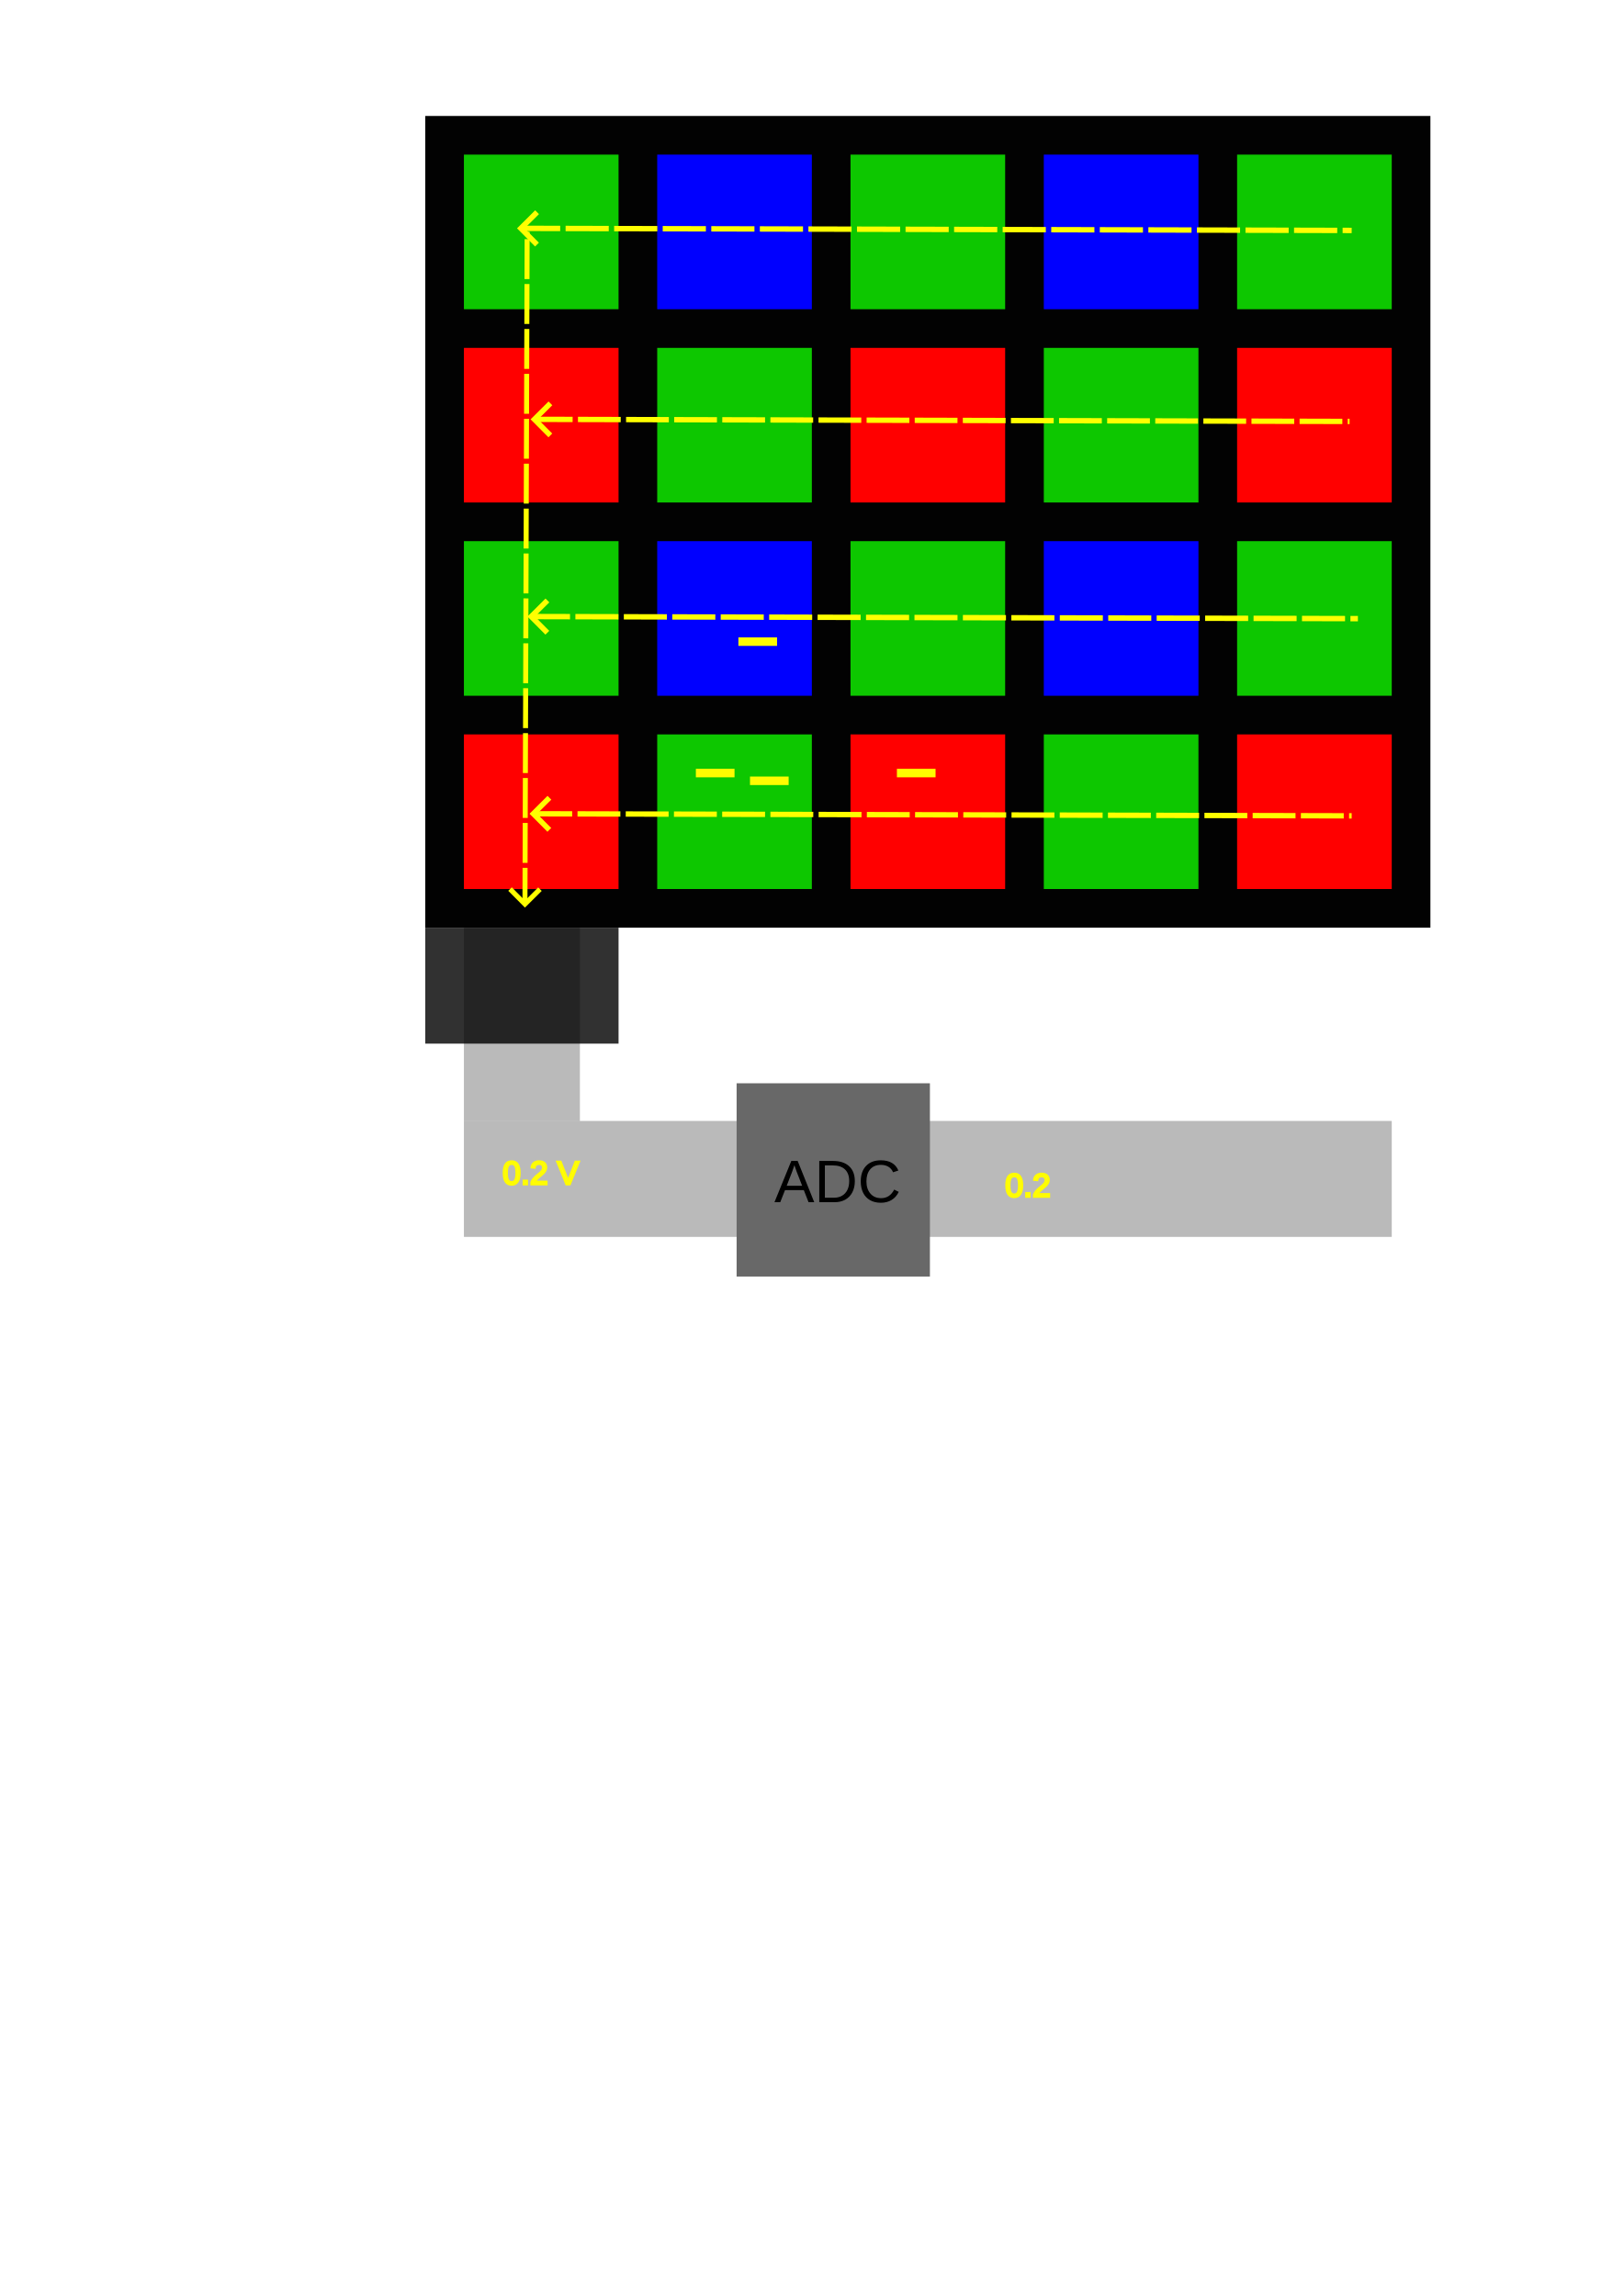
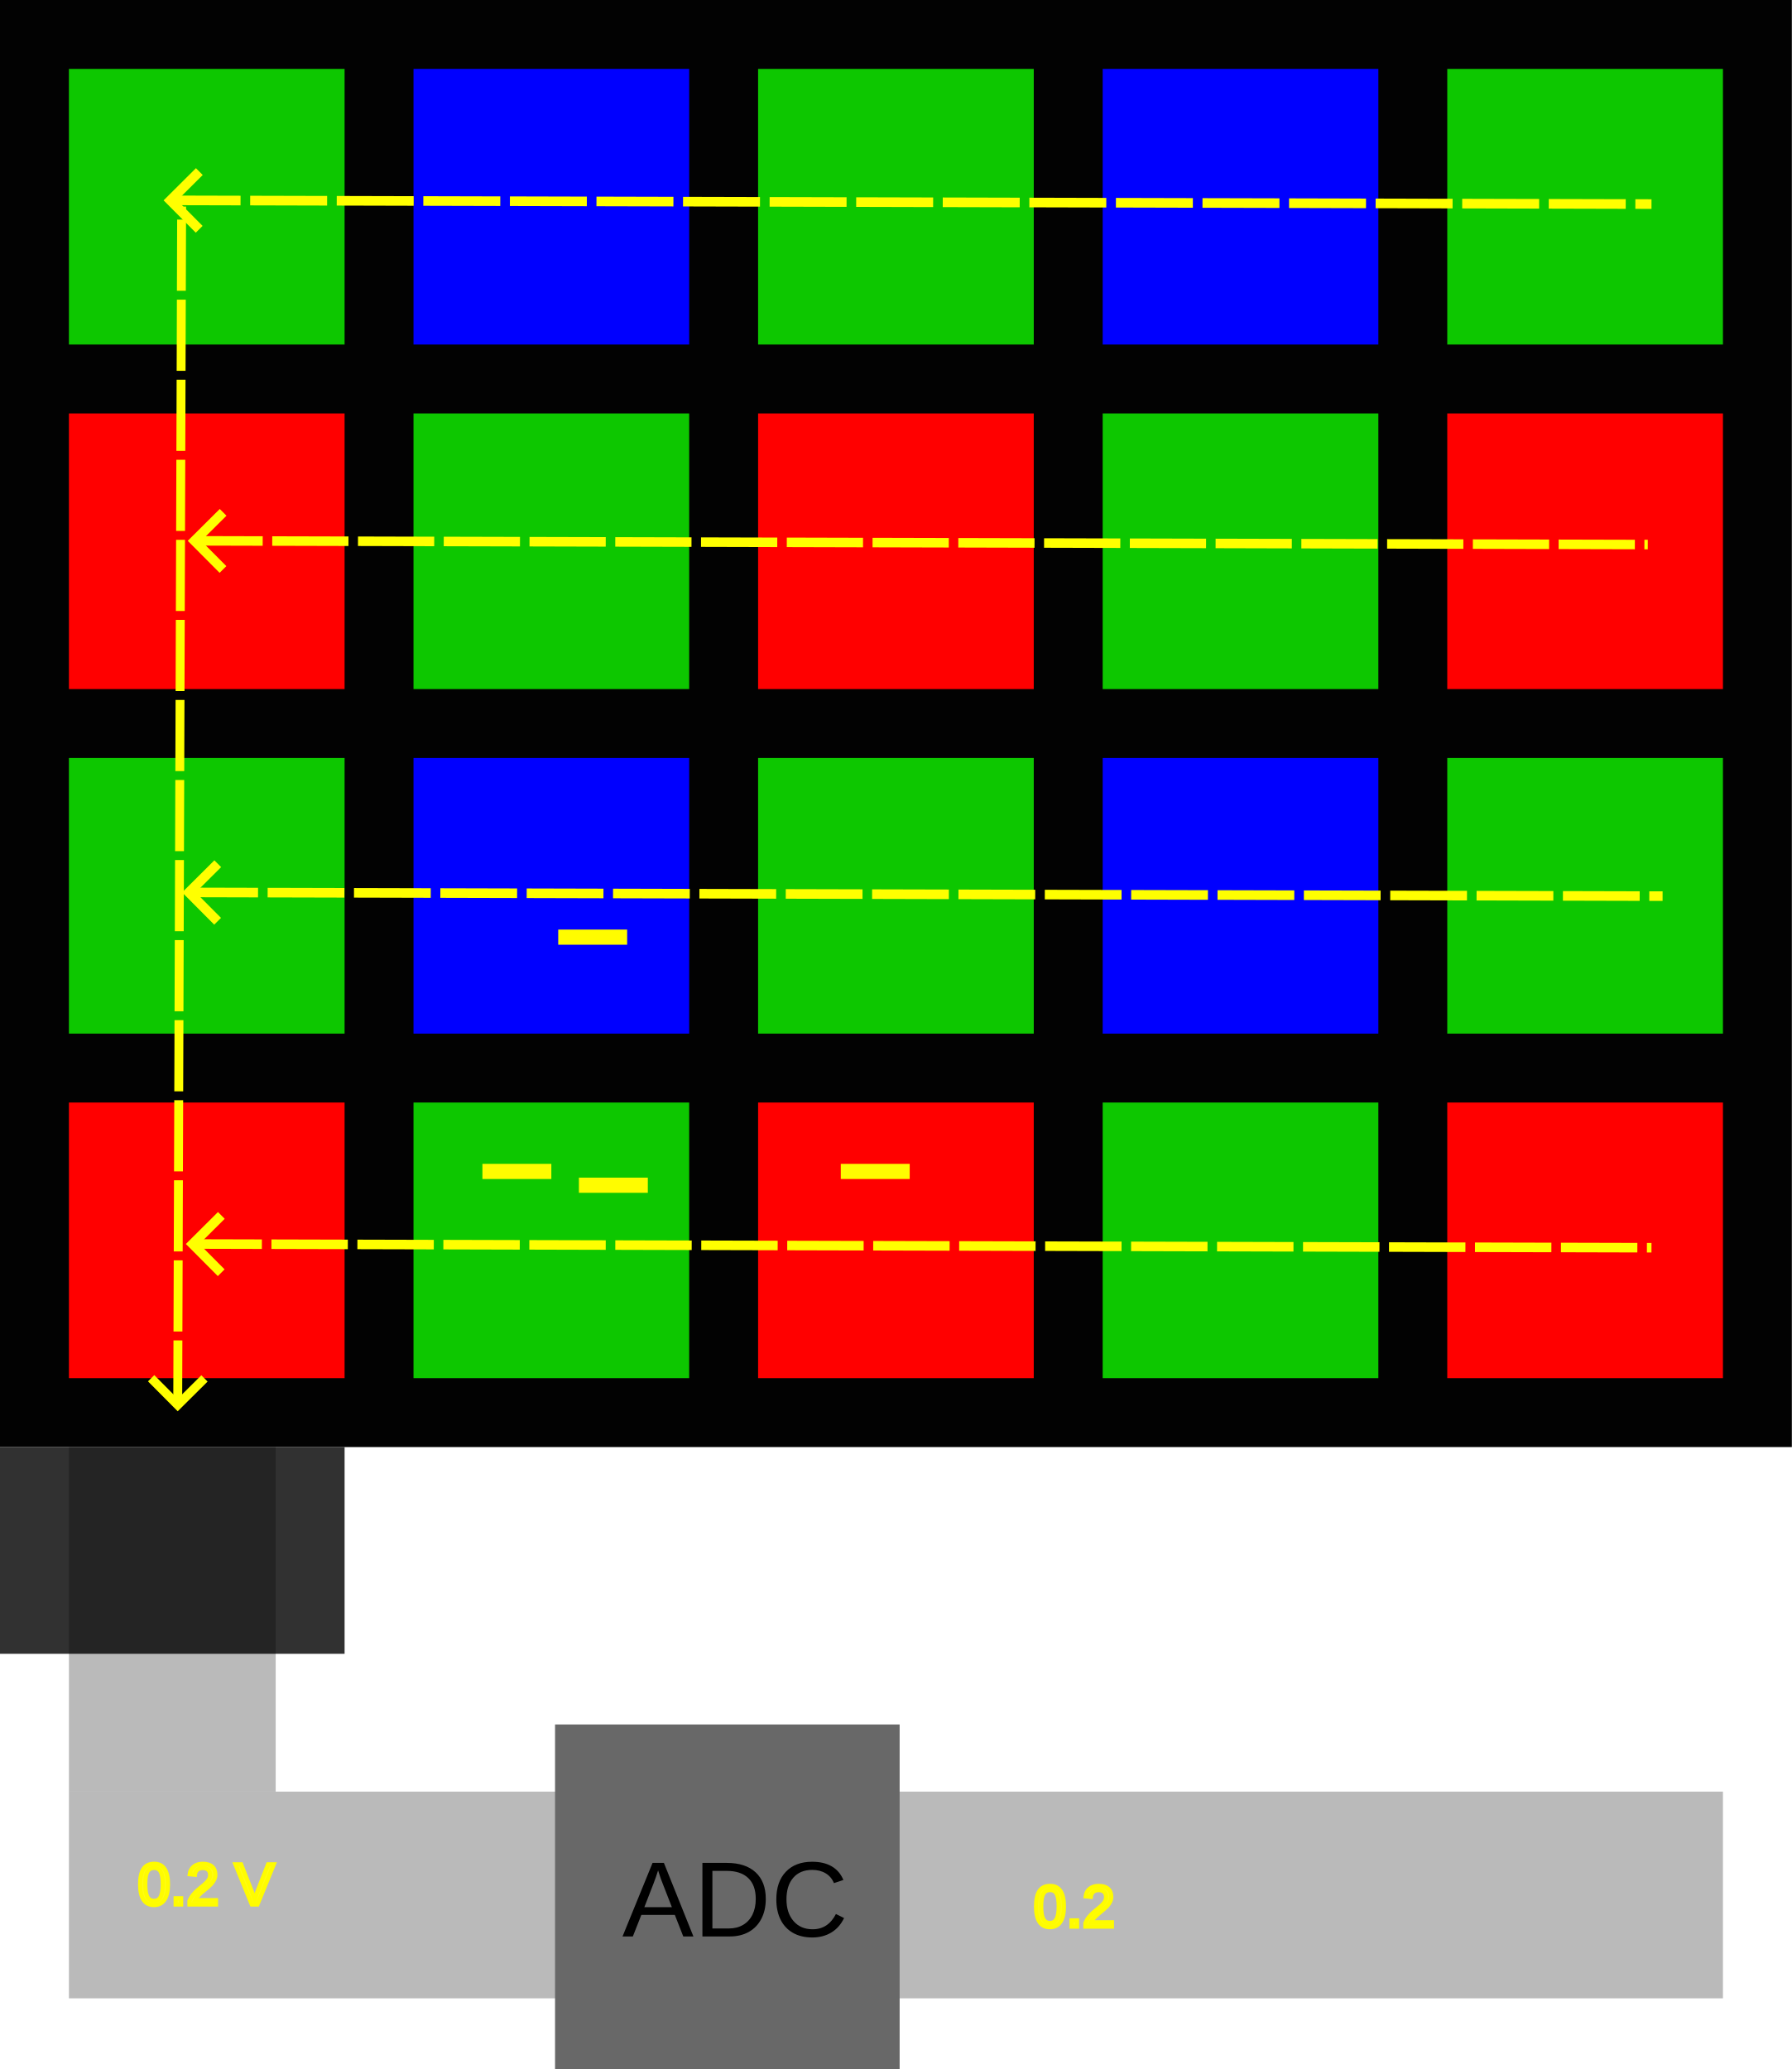
- <svg xmlns="http://www.w3.org/2000/svg" width="210mm" height="297mm" viewBox="0 0 210 297" version="1.1" id="svg1">
+ <svg xmlns="http://www.w3.org/2000/svg" width="130mm" height="150.128mm" viewBox="0 0 130 150.128" version="1.1" id="svg1">
  <defs id="defs1">
    <rect x="245.669" y="548.031" width="37.795" height="18.898" id="rect13" />
    <marker style="overflow:visible" id="marker20" refX="0" refY="0" orient="auto-start-reverse" markerWidth="1" markerHeight="1" viewBox="0 0 1 1" preserveAspectRatio="xMidYMid">
      <path style="fill:none;stroke:context-stroke;stroke-width:1;stroke-linecap:butt" d="M 3,-3 0,0 3,3" transform="rotate(180,0.125,0)" id="path20" />
    </marker>
    <marker style="overflow:visible" id="marker19" refX="0" refY="0" orient="auto-start-reverse" markerWidth="1" markerHeight="1" viewBox="0 0 1 1" preserveAspectRatio="xMidYMid">
      <path style="fill:none;stroke:context-stroke;stroke-width:1;stroke-linecap:butt" d="M 3,-3 0,0 3,3" transform="rotate(180,0.125,0)" id="path19" />
    </marker>
    <marker style="overflow:visible" id="marker18" refX="0" refY="0" orient="auto-start-reverse" markerWidth="1" markerHeight="1" viewBox="0 0 1 1" preserveAspectRatio="xMidYMid">
      <path style="fill:none;stroke:context-stroke;stroke-width:1;stroke-linecap:butt" d="M 3,-3 0,0 3,3" transform="rotate(180,0.125,0)" id="path18" />
    </marker>
    <marker style="overflow:visible" id="marker17" refX="0" refY="0" orient="auto-start-reverse" markerWidth="1" markerHeight="1" viewBox="0 0 1 1" preserveAspectRatio="xMidYMid">
      <path style="fill:none;stroke:context-stroke;stroke-width:1;stroke-linecap:butt" d="M 3,-3 0,0 3,3" transform="rotate(180,0.125,0)" id="path17" />
    </marker>
    <marker style="overflow:visible" id="ArrowWide" refX="0" refY="0" orient="auto-start-reverse" markerWidth="1" markerHeight="1" viewBox="0 0 1 1" preserveAspectRatio="xMidYMid">
      <path style="fill:none;stroke:context-stroke;stroke-width:1;stroke-linecap:butt" d="M 3,-3 0,0 3,3" transform="rotate(180,0.125,0)" id="path1" />
    </marker>
    <rect x="367.407" y="632.305" width="76.12" height="35.523" id="rect48" />
    <rect x="245.669" y="548.031" width="37.795" height="18.898" id="rect14" />
  </defs>
-   <g id="layer1">
+   <g id="layer1" transform="translate(-55,-15)">
    <rect style="fill:#020202;fill-opacity:0.995;stroke:#000000;stroke-width:0;stroke-opacity:0" id="rect11" width="130" height="105" x="55" y="15" />
    <rect style="fill:#0dc700;fill-opacity:1;stroke:#000000;stroke-width:0;stroke-dasharray:none;stroke-opacity:0" id="rect1" width="20" height="20" x="60" y="20" />
    <rect style="fill:#0dc700;fill-opacity:1;stroke:#000000;stroke-width:0;stroke-dasharray:none;stroke-opacity:0" id="rect2" width="20" height="20" x="110" y="20" />
    <rect style="fill:#0dc700;fill-opacity:1;stroke:#000000;stroke-width:0;stroke-dasharray:none;stroke-opacity:0" id="rect3" width="20" height="20" x="160" y="20" />
    <rect style="fill:#0000ff;fill-opacity:1;stroke:#000000;stroke-width:0;stroke-dasharray:none;stroke-opacity:0" id="rect4" width="20" height="20" x="85" y="20" />
    <rect style="fill:#0000ff;fill-opacity:1;stroke:#000000;stroke-width:0;stroke-dasharray:none;stroke-opacity:0" id="rect5" width="20" height="20" x="135" y="20" />
    <rect style="fill:#0dc700;fill-opacity:1;stroke:#000000;stroke-width:0;stroke-dasharray:none;stroke-opacity:0" id="rect6" width="20" height="20" x="85" y="45" />
    <rect style="fill:#0dc700;fill-opacity:1;stroke:#000000;stroke-width:0;stroke-dasharray:none;stroke-opacity:0" id="rect7" width="20" height="20" x="135" y="45" />
    <rect style="fill:#ff0000;fill-opacity:1;stroke:#000000;stroke-width:0;stroke-dasharray:none;stroke-opacity:0" id="rect8" width="20" height="20" x="60" y="45" />
    <rect style="fill:#ff0000;fill-opacity:1;stroke:#000000;stroke-width:0;stroke-dasharray:none;stroke-opacity:0" id="rect9" width="20" height="20" x="110" y="45" />
    <rect style="fill:#ff0000;fill-opacity:1;stroke:#000000;stroke-width:0;stroke-dasharray:none;stroke-opacity:0" id="rect10" width="20" height="20" x="160" y="45" />
    <rect style="fill:#0dc700;fill-opacity:1;stroke:#000000;stroke-width:0;stroke-dasharray:none;stroke-opacity:0" id="rect24" width="20" height="20" x="60" y="70" />
    <rect style="fill:#0dc700;fill-opacity:1;stroke:#000000;stroke-width:0;stroke-dasharray:none;stroke-opacity:0" id="rect25" width="20" height="20" x="110" y="70" />
    <rect style="fill:#0dc700;fill-opacity:1;stroke:#000000;stroke-width:0;stroke-dasharray:none;stroke-opacity:0" id="rect26" width="20" height="20" x="160" y="70" />
    <rect style="fill:#0000ff;fill-opacity:1;stroke:#000000;stroke-width:0;stroke-dasharray:none;stroke-opacity:0" id="rect27" width="20" height="20" x="85" y="70" />
    <rect style="fill:#0000ff;fill-opacity:1;stroke:#000000;stroke-width:0;stroke-dasharray:none;stroke-opacity:0" id="rect28" width="20" height="20" x="135" y="70" />
    <rect style="fill:#0dc700;fill-opacity:1;stroke:#000000;stroke-width:0;stroke-dasharray:none;stroke-opacity:0" id="rect29" width="20" height="20" x="85" y="95" />
    <rect style="fill:#0dc700;fill-opacity:1;stroke:#000000;stroke-width:0;stroke-dasharray:none;stroke-opacity:0" id="rect30" width="20" height="20" x="135" y="95" />
    <rect style="fill:#ff0000;fill-opacity:1;stroke:#000000;stroke-width:0;stroke-dasharray:none;stroke-opacity:0" id="rect31" width="20" height="20" x="60" y="95" />
    <rect style="fill:#ff0000;fill-opacity:1;stroke:#000000;stroke-width:0;stroke-dasharray:none;stroke-opacity:0" id="rect32" width="20" height="20" x="110" y="95" />
    <rect style="fill:#ff0000;fill-opacity:1;stroke:#000000;stroke-width:0;stroke-dasharray:none;stroke-opacity:0" id="rect33" width="20" height="20" x="160" y="95" />
    <rect style="fill:#000000;fill-opacity:0.273;stroke:#000000;stroke-width:0;stroke-dasharray:none;stroke-opacity:0" id="rect46" width="120" height="15" x="60" y="145" />
    <rect style="fill:#686868;fill-opacity:1;stroke:#000000;stroke-width:0;stroke-dasharray:none;stroke-opacity:0" id="rect47" width="25" height="25" x="95.269" y="140.128" />
    <rect style="fill:#313131;fill-opacity:1;stroke:#000000;stroke-width:0;stroke-dasharray:none;stroke-opacity:0" id="rect47-3" width="25" height="15" x="55" y="120" />
    <text xml:space="preserve" transform="matrix(0.2645833,0,0,0.2645833,2.93887,-18.77798)" id="text47" style="font-size:29.333px;font-family:Arial;-inkscape-font-specification:Arial;text-align:start;writing-mode:lr-tb;direction:ltr;white-space:pre;shape-inside:url(#rect48);display:inline;fill:#000000;fill-opacity:1;stroke:#000000;stroke-width:0;stroke-dasharray:none;stroke-opacity:0">
      <tspan x="367.406" y="658.727" id="tspan1">ADC</tspan>
    </text>
    <rect style="fill:#000000;fill-opacity:0.273;stroke:#000000;stroke-width:0;stroke-dasharray:none;stroke-opacity:0" id="rect12" width="15" height="25" x="60" y="120" />
    <path style="fill:#ffff28;fill-opacity:0.995;stroke:#ffff00;stroke-width:0.693;stroke-dasharray:5.544, 0.693;stroke-dashoffset:693;stroke-opacity:1;marker-start:url(#ArrowWide)" d="m 69.148,105.266 105.668,0.269 v 0" id="path12" />
    <path style="fill:#ffff28;fill-opacity:0.995;stroke:#ffff00;stroke-width:0.696;stroke-dasharray:5.569, 0.696;stroke-dashoffset:696.142;stroke-opacity:1;marker-start:url(#marker17)" d="m 68.879,79.755 106.743,0.269 v 0" id="path13" />
    <path style="fill:#ffff28;fill-opacity:0.995;stroke:#ffff00;stroke-width:0.691;stroke-dasharray:5.531, 0.691;stroke-dashoffset:691.396;stroke-opacity:1;marker-start:url(#marker18)" d="m 69.282,54.244 105.265,0.269 v 0" id="path14" />
    <path style="fill:#ffff28;fill-opacity:0.995;stroke:#ffff00;stroke-width:0.698;stroke-dasharray:5.583, 0.698;stroke-dashoffset:697.859;stroke-opacity:1;marker-start:url(#marker19)" d="m 67.537,29.539 107.28,0.269 v 0" id="path15" />
    <path style="fill:#ffff28;fill-opacity:0.995;stroke:#ffff00;stroke-width:0.645;stroke-dasharray:5.164, 0.645;stroke-dashoffset:645.437;stroke-opacity:1;marker-start:url(#marker20)" d="m 67.894,116.786 0.284,-86.799 v 0" id="path16" />
-     <path style="fill:#fffd17;stroke:#fffc00;stroke-width:1.1;stroke-opacity:0.997;fill-opacity:1;stroke-dasharray:none" d="m 90,100 h 5 v 0" id="path2" />
+     <path style="fill:#fffd17;fill-opacity:1;stroke:#fffc00;stroke-width:1.1;stroke-dasharray:none;stroke-opacity:0.997" d="m 90,100 h 5 v 0" id="path2" />
    <path style="fill:#fffd17;fill-opacity:1;stroke:#fffc00;stroke-width:1.1;stroke-dasharray:none;stroke-opacity:0.997" d="M 97,101 H 102 v 0" id="path3" />
    <path style="fill:#fffd17;fill-opacity:1;stroke:#fffc00;stroke-width:1.1;stroke-dasharray:none;stroke-opacity:0.997" d="m 116,100 h 5 v 0" id="path4" />
    <path style="fill:#fffd17;fill-opacity:1;stroke:#fffc00;stroke-width:1.1;stroke-dasharray:none;stroke-opacity:0.997" d="M 95.5,83 H 100.5 v 0" id="path5" />
    <text xml:space="preserve" transform="matrix(0.2645833,0,0,0.2645833,-0.00175944,4.379577)" id="text5" style="font-size:16px;font-family:Arial;-inkscape-font-specification:Arial;text-align:start;writing-mode:lr-tb;direction:ltr;white-space:pre;shape-inside:url(#rect13);display:inline;fill:#fffd17;fill-opacity:1;stroke:#fffc00;stroke-width:1.134;stroke-dasharray:none;stroke-opacity:0.997">
      <tspan x="245.67" y="562.443" id="tspan2">0.2 V</tspan>
    </text>
    <text xml:space="preserve" transform="matrix(0.2645833,0,0,0.2645833,64.99824,5.985192)" id="text13" style="font-size:16px;font-family:Arial;-inkscape-font-specification:Arial;text-align:start;writing-mode:lr-tb;direction:ltr;white-space:pre;shape-inside:url(#rect14);display:inline;fill:#fffd17;fill-opacity:1;stroke:#fffc00;stroke-width:1.134;stroke-dasharray:none;stroke-opacity:0.997">
      <tspan x="245.67" y="562.443" id="tspan3">0.2 
</tspan>
    </text>
  </g>
</svg>
